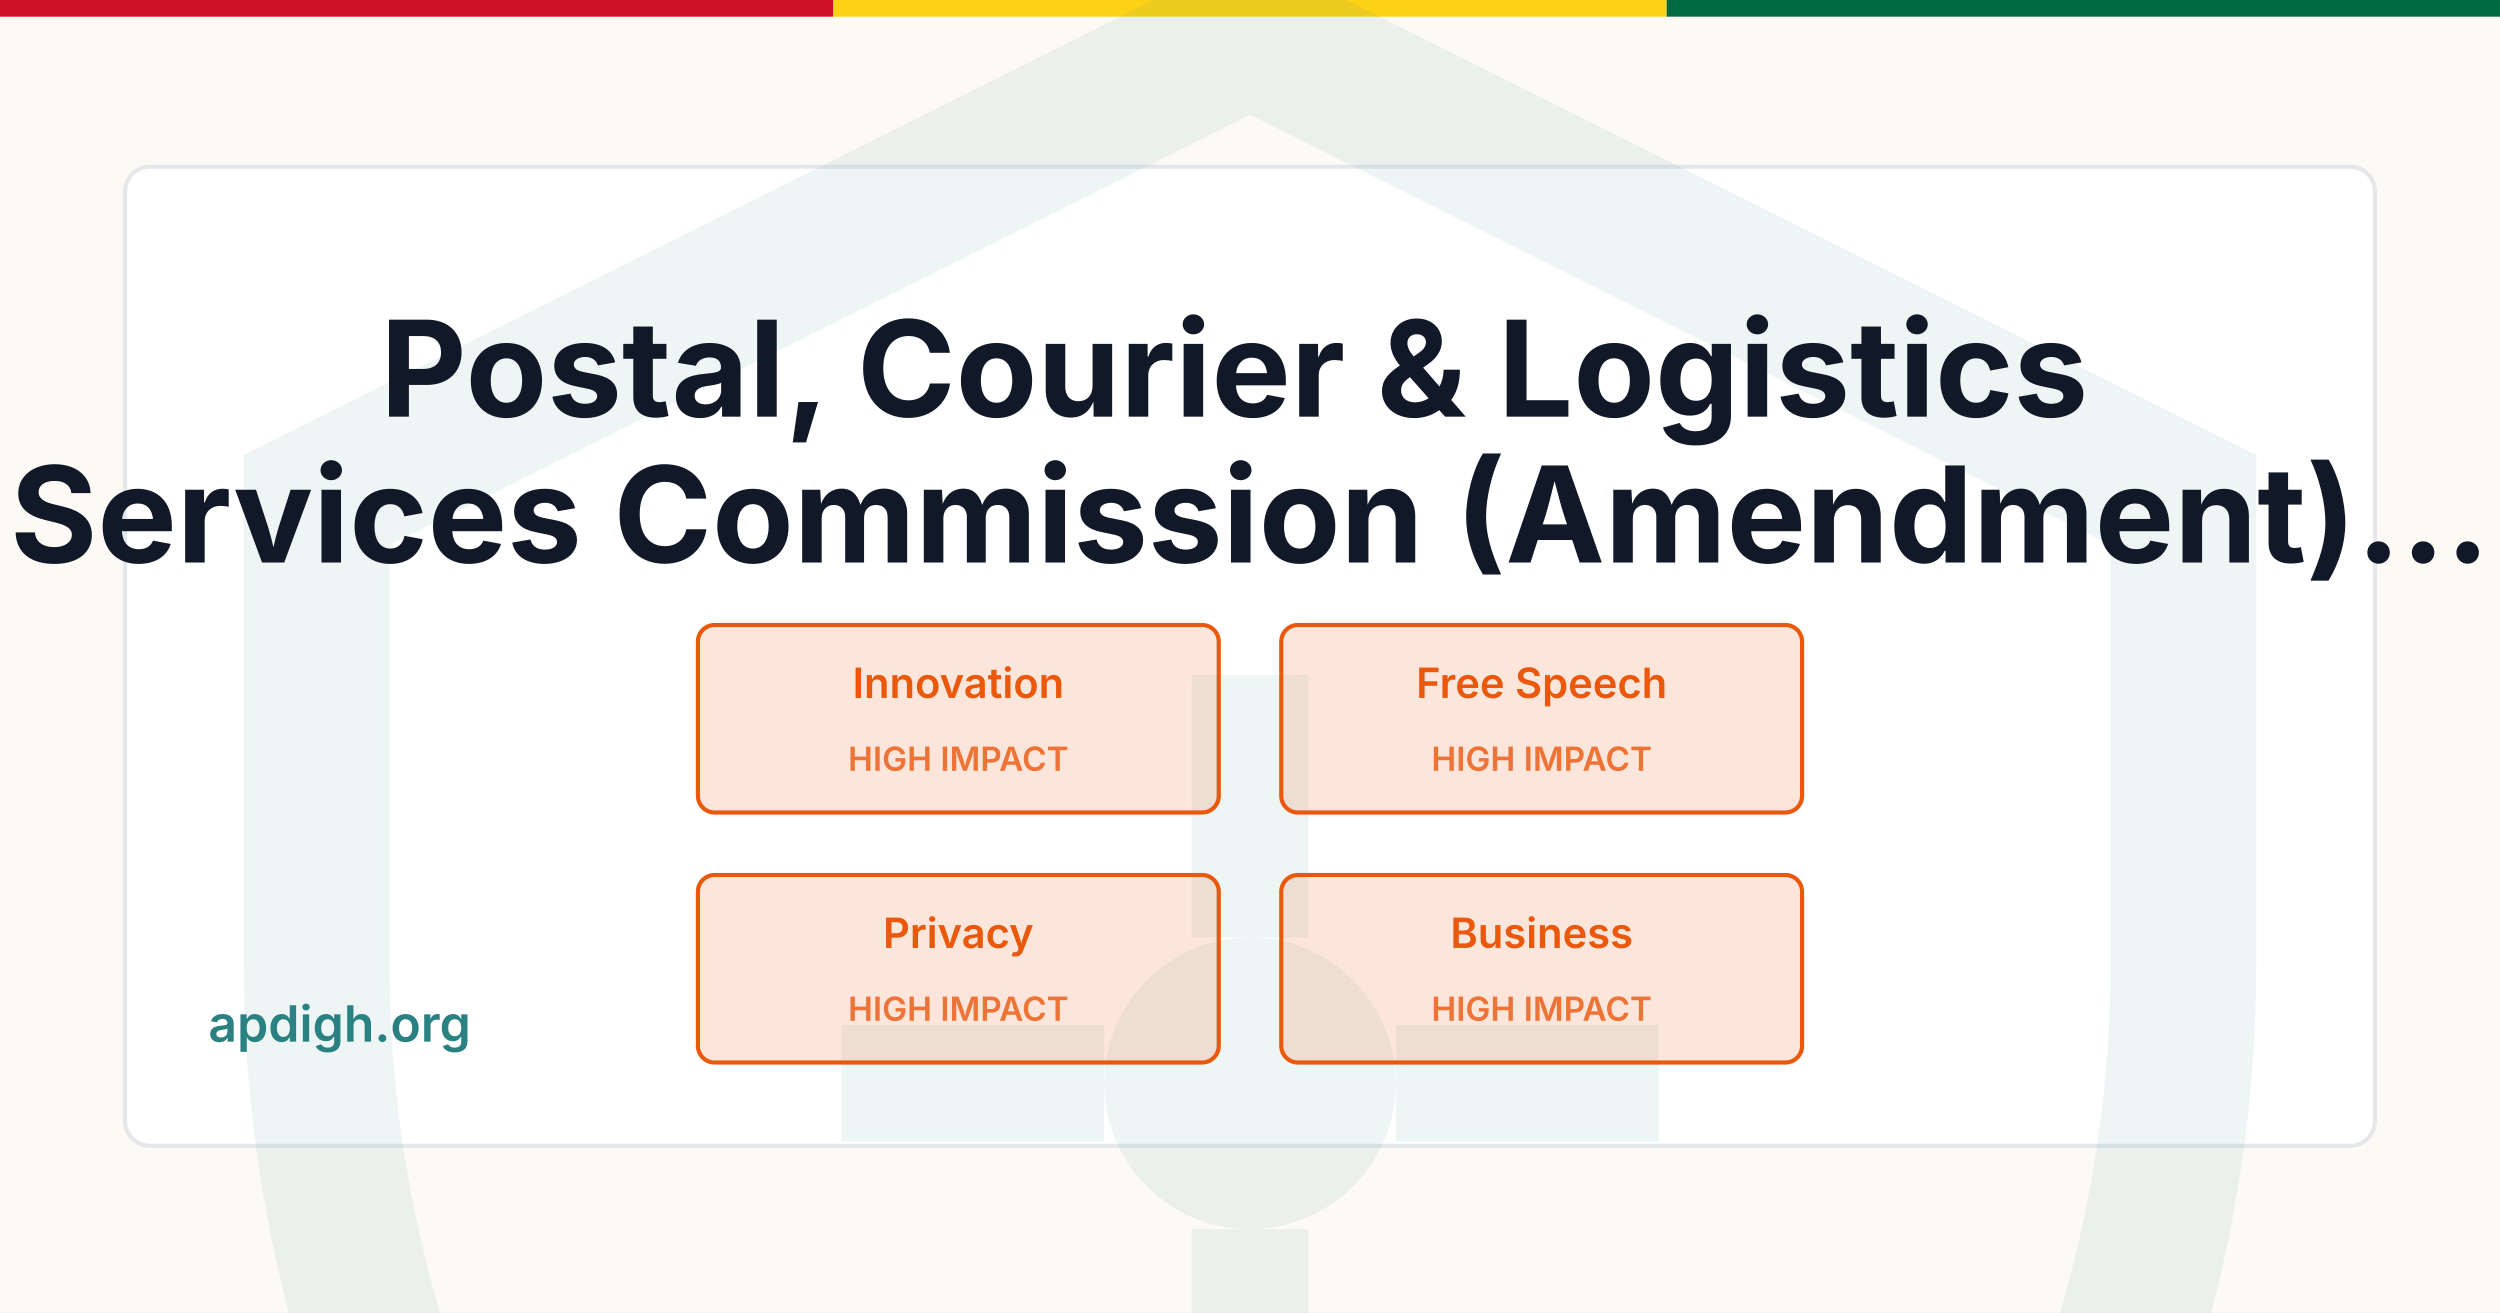
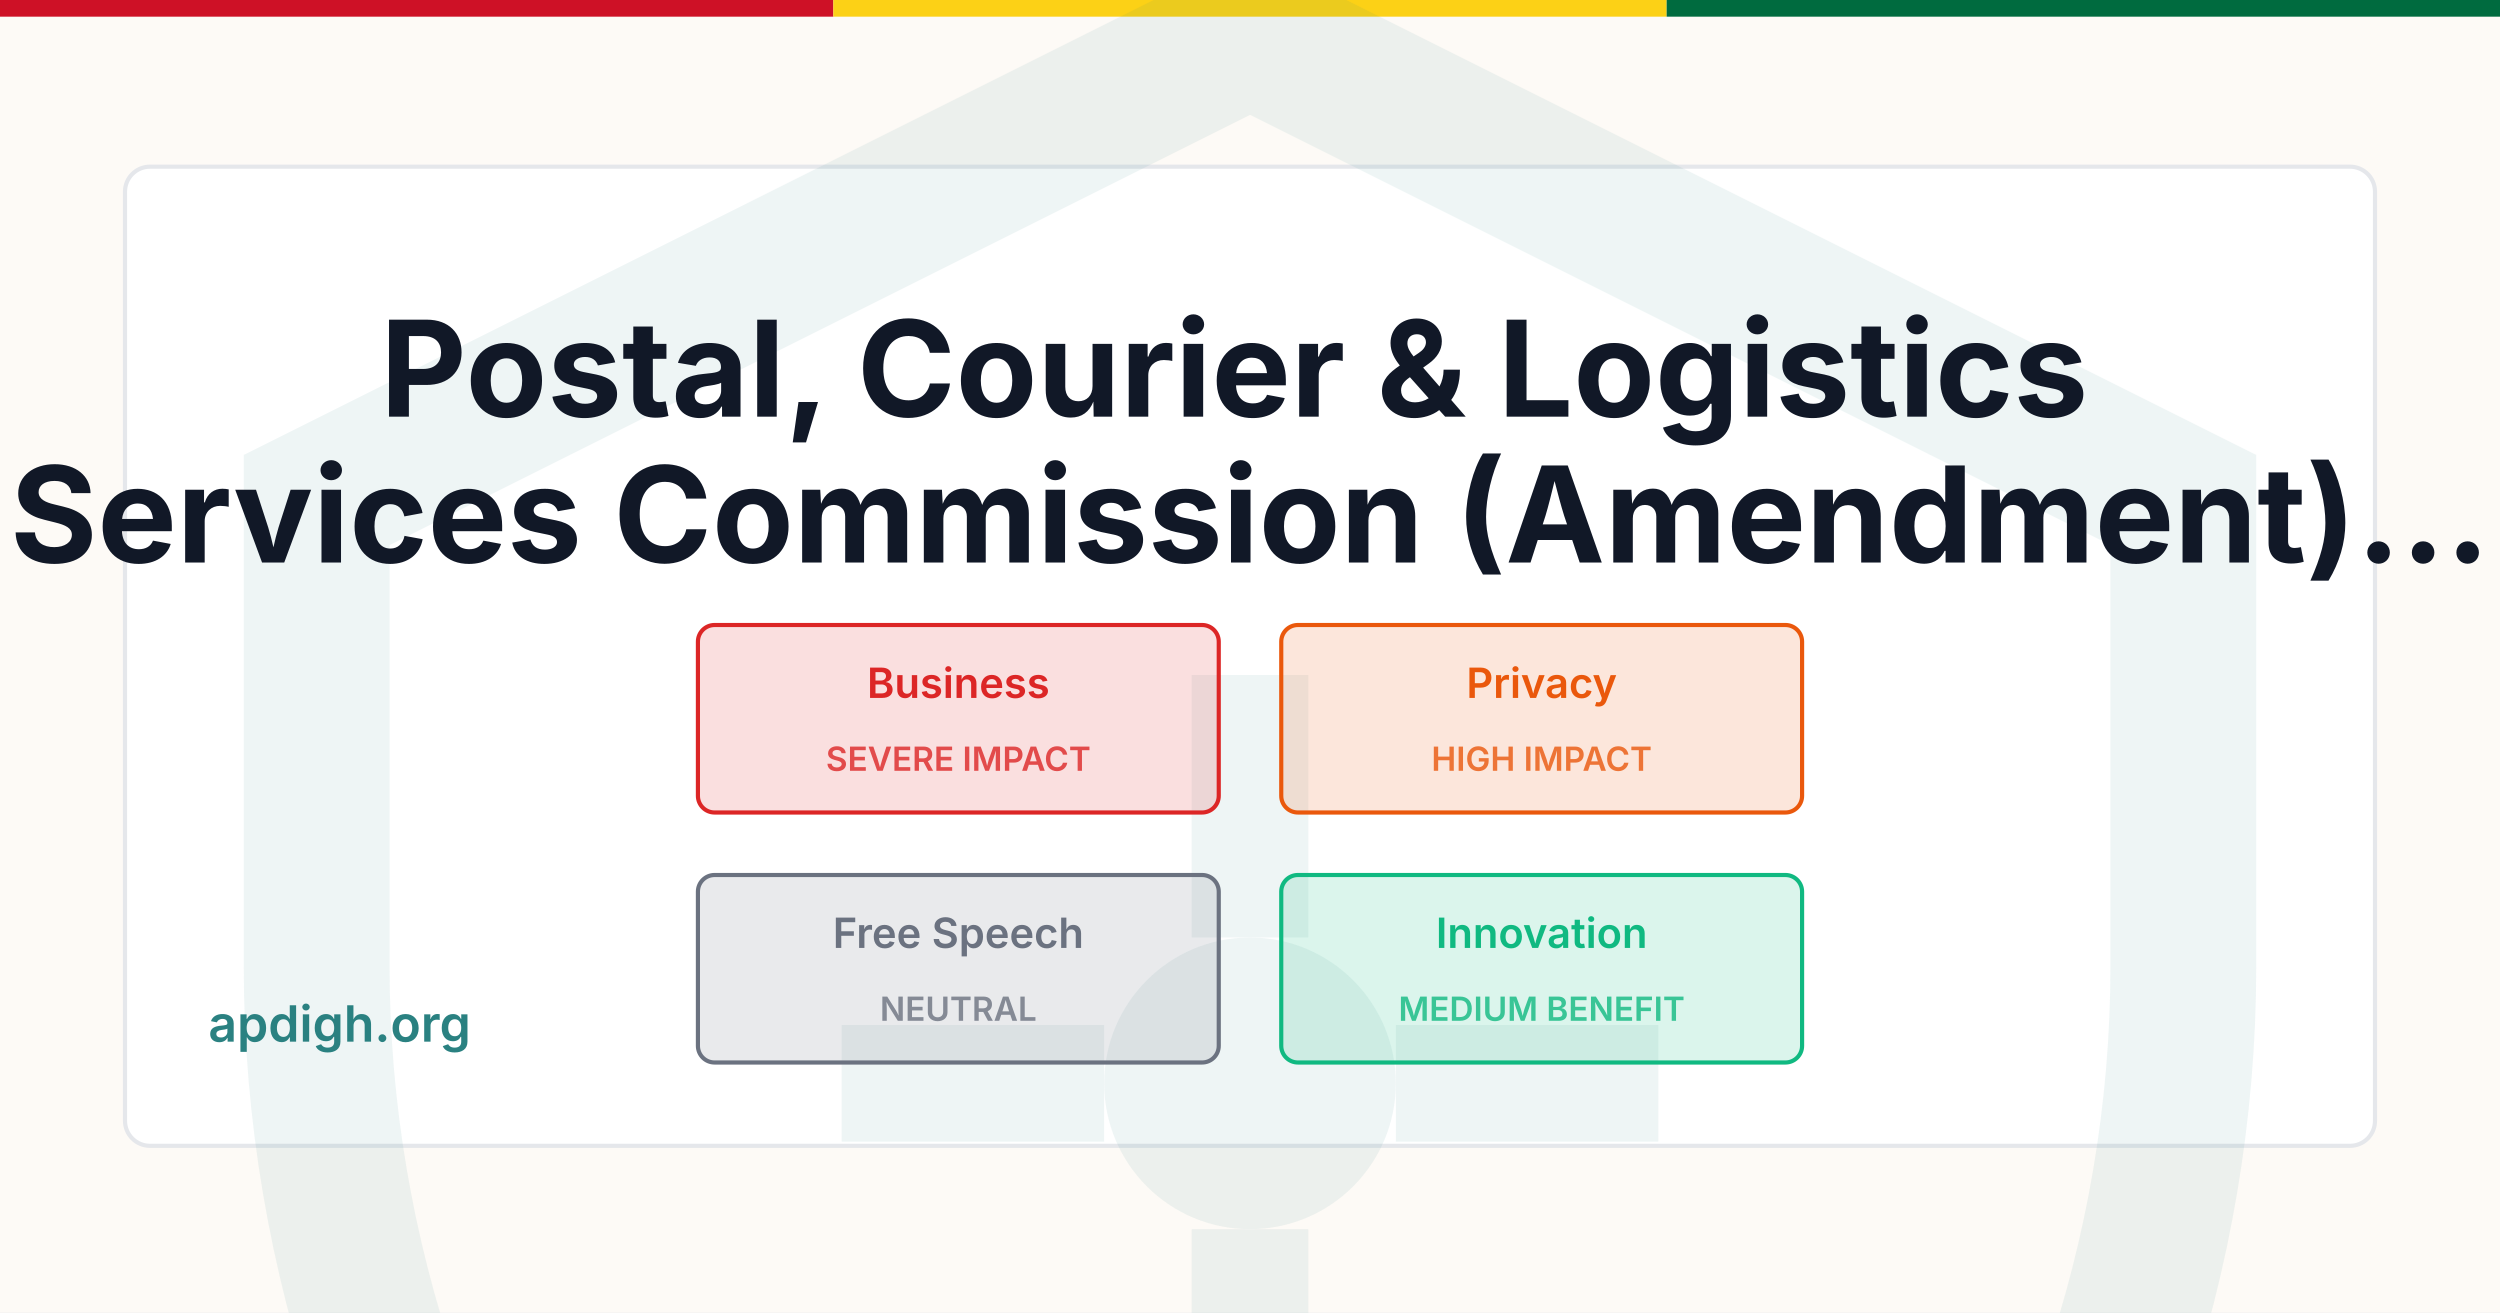
<svg xmlns="http://www.w3.org/2000/svg" width="1200" height="630" viewBox="0 0 1200 630">
  <rect width="1200" height="630" fill="#FDFAF6" />
  <rect x="0" y="0" width="400" height="8" fill="#CE1126" />
  <rect x="400" y="0" width="400" height="8" fill="#FCD116" />
  <rect x="800" y="0" width="400" height="8" fill="#006B3F" />
  <rect x="60" y="80" width="1080" height="470" fill="white" stroke="#E5E7EB" stroke-width="2" rx="12" />
  <g transform="translate(40, -40) scale(28)" opacity="0.08">
    <path d="M20 2L4 10V18C4 27.94 10.84 37.14 20 39C29.16 37.14 36 27.94 36 18V10L20 2Z" fill="none" stroke="#2A8181" stroke-width="2.5" />
    <circle cx="20" cy="20" r="2.5" fill="#2A8181" />
    <line x1="20" y1="17.5" x2="20" y2="13" stroke="#2A8181" stroke-width="2" />
    <line x1="20" y1="22.5" x2="20" y2="27" stroke="#2A8181" stroke-width="2" />
    <line x1="17.5" y1="20" x2="13" y2="20" stroke="#2A8181" stroke-width="2" />
    <line x1="22.5" y1="20" x2="27" y2="20" stroke="#2A8181" stroke-width="2" />
  </g>
  <text x="600" y="200" font-family="Inter, system-ui, sans-serif" font-size="64" font-weight="700" fill="#111827" text-anchor="middle">
    <tspan x="600" dy="0">Postal, Courier &amp; Logistics</tspan>
    <tspan x="600" dy="70">Services Commission (Amendment)...</tspan>
  </text>
  <text x="100" y="500" font-family="Inter, system-ui, sans-serif" font-size="24" font-weight="600" fill="#2A8181">
    apdigh.org
  </text>
  <g transform="translate(335, 300)">
-     <rect x="0" y="0" width="250" height="90" rx="8" fill="#EA580C" opacity="0.15" />
-     <rect x="0" y="0" width="250" height="90" rx="8" fill="none" stroke="#EA580C" stroke-width="2" />
-     <text x="125" y="35" font-family="Inter, system-ui, sans-serif" font-size="20" font-weight="600" fill="#EA580C" text-anchor="middle">Innovation</text>
-     <text x="125" y="70" font-family="Inter, system-ui, sans-serif" font-size="16" font-weight="600" fill="#EA580C" text-anchor="middle" opacity="0.8">HIGH IMPACT</text>
+     <rect x="0" y="0" width="250" height="90" rx="8" fill="#DC2626" opacity="0.15" />
+     <rect x="0" y="0" width="250" height="90" rx="8" fill="none" stroke="#DC2626" stroke-width="2" />
+     <text x="125" y="35" font-family="Inter, system-ui, sans-serif" font-size="20" font-weight="600" fill="#DC2626" text-anchor="middle">Business</text>
+     <text x="125" y="70" font-family="Inter, system-ui, sans-serif" font-size="16" font-weight="600" fill="#DC2626" text-anchor="middle" opacity="0.8">SEVERE IMPACT</text>
  </g>
  <g transform="translate(615, 300)">
-     <rect x="0" y="0" width="250" height="90" rx="8" fill="#EA580C" opacity="0.15" />
-     <rect x="0" y="0" width="250" height="90" rx="8" fill="none" stroke="#EA580C" stroke-width="2" />
-     <text x="125" y="35" font-family="Inter, system-ui, sans-serif" font-size="20" font-weight="600" fill="#EA580C" text-anchor="middle">Free Speech</text>
-     <text x="125" y="70" font-family="Inter, system-ui, sans-serif" font-size="16" font-weight="600" fill="#EA580C" text-anchor="middle" opacity="0.8">HIGH IMPACT</text>
-   </g>
-   <g transform="translate(335, 420)">
    <rect x="0" y="0" width="250" height="90" rx="8" fill="#EA580C" opacity="0.15" />
    <rect x="0" y="0" width="250" height="90" rx="8" fill="none" stroke="#EA580C" stroke-width="2" />
    <text x="125" y="35" font-family="Inter, system-ui, sans-serif" font-size="20" font-weight="600" fill="#EA580C" text-anchor="middle">Privacy</text>
    <text x="125" y="70" font-family="Inter, system-ui, sans-serif" font-size="16" font-weight="600" fill="#EA580C" text-anchor="middle" opacity="0.8">HIGH IMPACT</text>
  </g>
+   <g transform="translate(335, 420)">
+     <rect x="0" y="0" width="250" height="90" rx="8" fill="#6B7280" opacity="0.15" />
+     <rect x="0" y="0" width="250" height="90" rx="8" fill="none" stroke="#6B7280" stroke-width="2" />
+     <text x="125" y="35" font-family="Inter, system-ui, sans-serif" font-size="20" font-weight="600" fill="#6B7280" text-anchor="middle">Free Speech</text>
+     <text x="125" y="70" font-family="Inter, system-ui, sans-serif" font-size="16" font-weight="600" fill="#6B7280" text-anchor="middle" opacity="0.8">NEUTRAL</text>
+   </g>
  <g transform="translate(615, 420)">
-     <rect x="0" y="0" width="250" height="90" rx="8" fill="#EA580C" opacity="0.15" />
-     <rect x="0" y="0" width="250" height="90" rx="8" fill="none" stroke="#EA580C" stroke-width="2" />
-     <text x="125" y="35" font-family="Inter, system-ui, sans-serif" font-size="20" font-weight="600" fill="#EA580C" text-anchor="middle">Business</text>
-     <text x="125" y="70" font-family="Inter, system-ui, sans-serif" font-size="16" font-weight="600" fill="#EA580C" text-anchor="middle" opacity="0.8">HIGH IMPACT</text>
+     <rect x="0" y="0" width="250" height="90" rx="8" fill="#10B981" opacity="0.15" />
+     <rect x="0" y="0" width="250" height="90" rx="8" fill="none" stroke="#10B981" stroke-width="2" />
+     <text x="125" y="35" font-family="Inter, system-ui, sans-serif" font-size="20" font-weight="600" fill="#10B981" text-anchor="middle">Innovation</text>
+     <text x="125" y="70" font-family="Inter, system-ui, sans-serif" font-size="16" font-weight="600" fill="#10B981" text-anchor="middle" opacity="0.8">MEDIUM BENEFIT</text>
  </g>
</svg>
